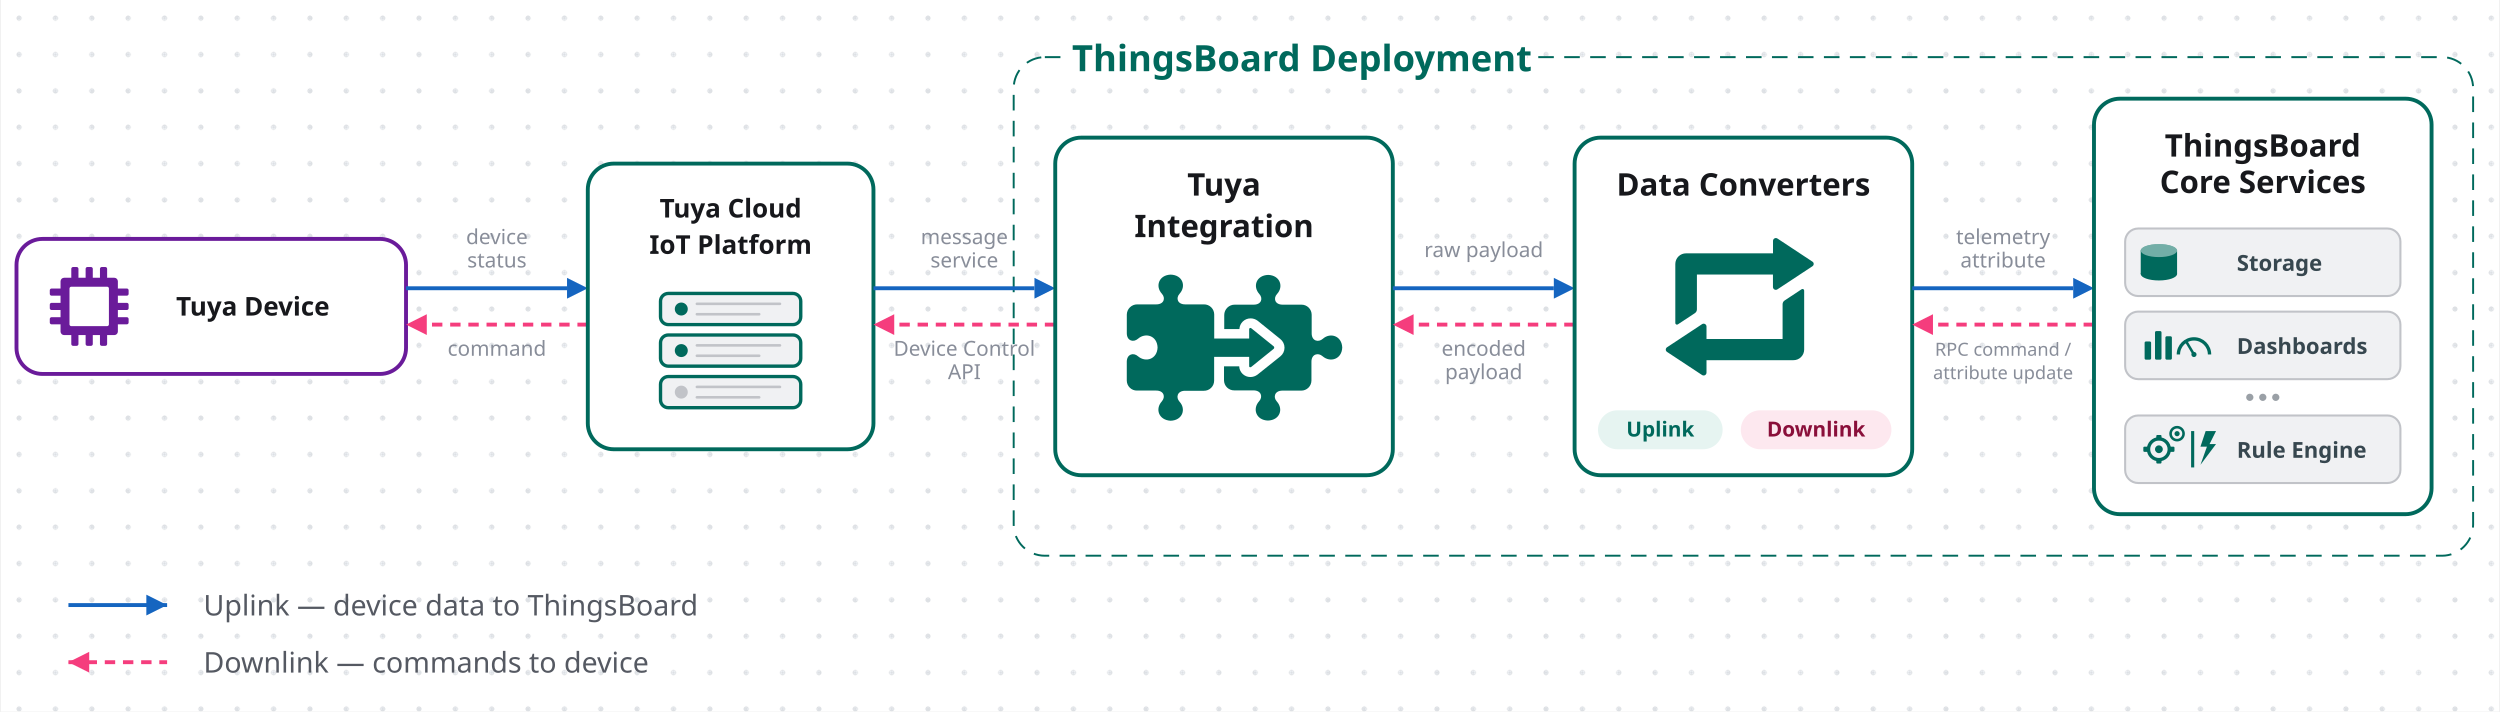
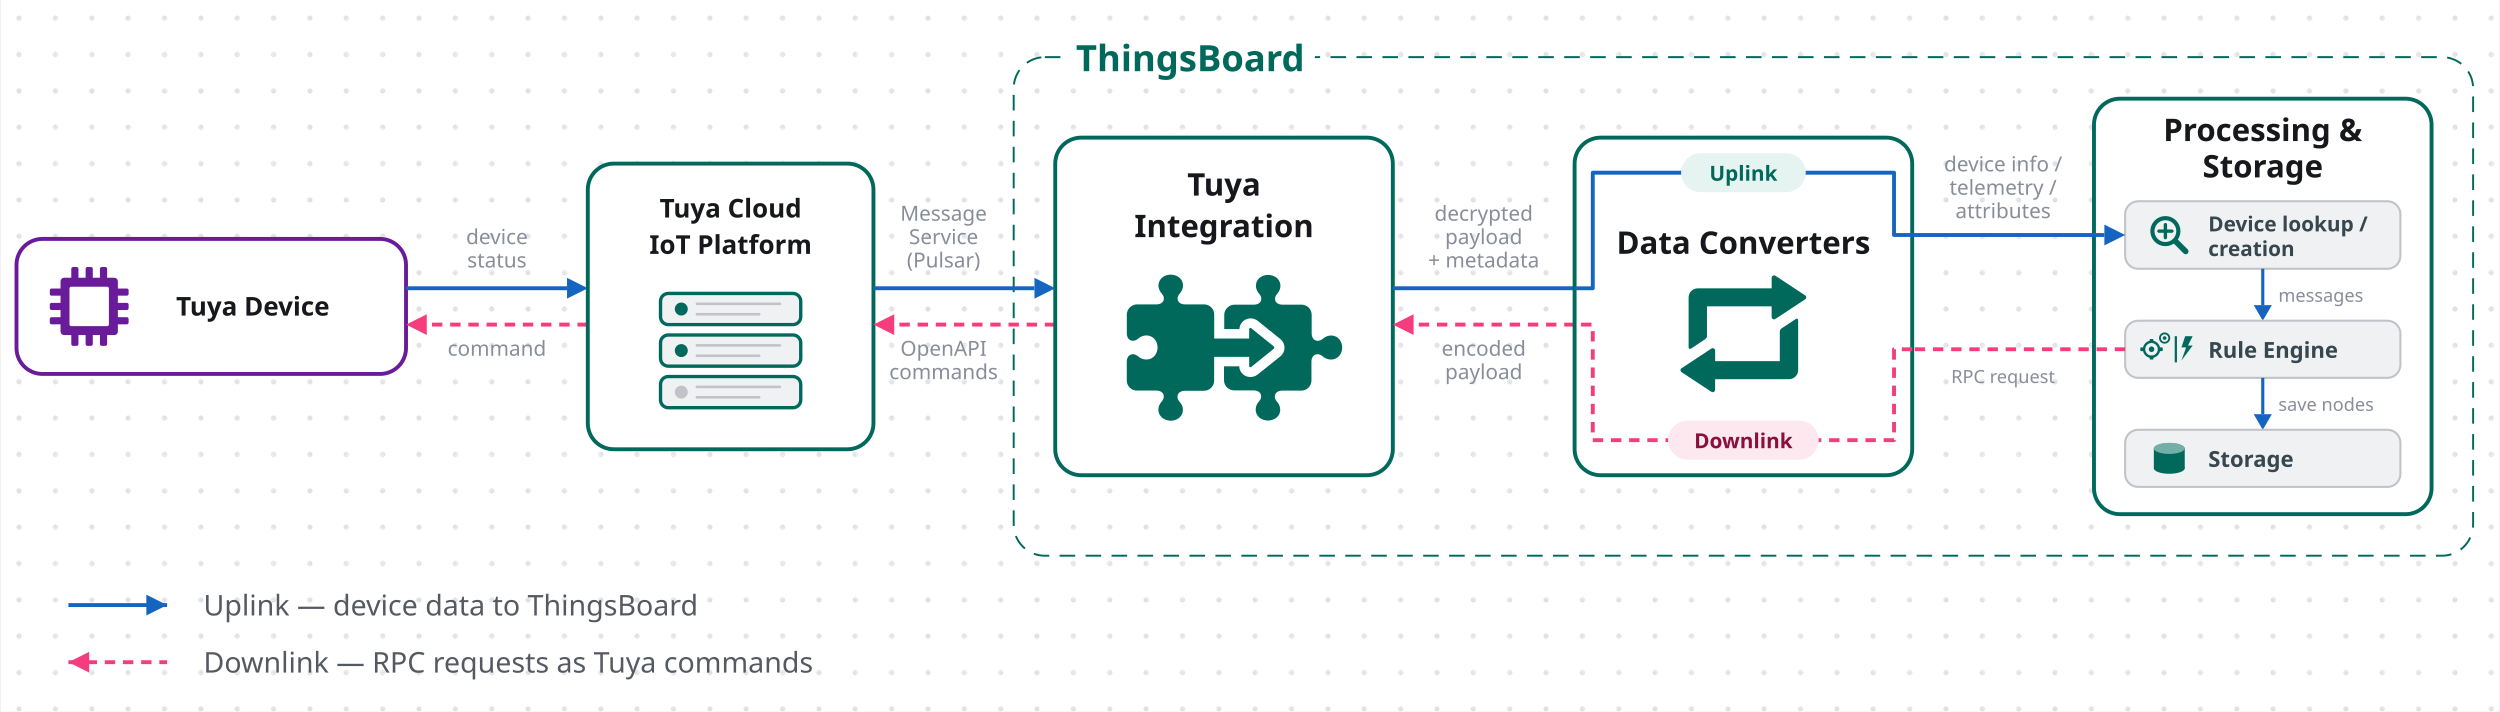
<svg xmlns="http://www.w3.org/2000/svg" width="1430" height="407" viewBox="0 0 962 274">
  <defs>
    <clipPath id="clip0">
      <path fill="#fff" d="M0 0h962v274H0z" />
    </clipPath>
    <pattern id="dots" width="14" height="14" x="0" y="0" patternUnits="userSpaceOnUse">
      <circle cx="7" cy="7" r="1" fill="#dde0e4" />
    </pattern>
  </defs>
  <g clip-path="url(#clip0)">
    <path fill="#fff" d="M0 0h962v274H0z" />
    <path fill="url(#dots)" d="M0 0h962v274H0z" />
    <g transform="translate(0 33)">
      <rect width="562" height="192" x="390" y="-11" fill="none" stroke="#00695c" stroke-dasharray="6,4" stroke-width=".75" rx="12" />
-       <path fill="#fff" d="M410-18h178v14H410z" />
-       <text x="501" y="-11" fill="#00695c" dominant-baseline="central" font-family="system-ui,sans-serif" font-size="14" font-weight="600" text-anchor="middle" textLength="174">ThingsBoard Deployment</text>
+       <path fill="#fff" d="M410-18h96v14h-96z" />
+       <text x="458" y="-11" fill="#00695c" dominant-baseline="central" font-family="system-ui,sans-serif" font-size="14" font-weight="600" text-anchor="middle" textLength="88">ThingsBoard</text>
      <rect width="150" height="52" x="6" y="59" fill="#fff" stroke="#6a1b9a" stroke-width="1.5" rx="10" />
      <g fill="#6a1b9a" transform="matrix(.69 0 0 .69 13.3 64.3)">
        <rect width="32" height="32" x="14" y="14" rx="2" />
        <rect width="22" height="22" x="19" y="19" fill="#fff" rx="1" />
        <rect width="4" height="7" x="20" y="8" rx="1" />
        <rect width="4" height="7" x="28" y="8" rx="1" />
        <rect width="4" height="7" x="36" y="8" rx="1" />
        <rect width="4" height="7" x="20" y="45" rx="1" />
        <rect width="4" height="7" x="28" y="45" rx="1" />
        <rect width="4" height="7" x="36" y="45" rx="1" />
        <rect width="7" height="4" x="8" y="20" rx="1" />
        <rect width="7" height="4" x="8" y="28" rx="1" />
        <rect width="7" height="4" x="8" y="36" rx="1" />
        <rect width="7" height="4" x="45" y="20" rx="1" />
        <rect width="7" height="4" x="45" y="28" rx="1" />
        <rect width="7" height="4" x="45" y="36" rx="1" />
      </g>
      <text x="97" y="85" fill="#17181c" dominant-baseline="middle" font-family="system-ui,sans-serif" font-size="10" font-weight="600" text-anchor="middle">Tuya Device</text>
      <path stroke="#1565c0" stroke-width="1.5" d="M156 78h62" />
      <path fill="#1565c0" d="m218 74 8 4-8 4z" />
      <text x="191" y="61" fill="#888d99" font-family="system-ui,sans-serif" font-size="8" text-anchor="middle">device</text>
      <text x="191" y="70" fill="#888d99" font-family="system-ui,sans-serif" font-size="8" text-anchor="middle">status</text>
      <path stroke="#f53d7d" stroke-dasharray="4,3" stroke-width="1.5" d="M226 92h-62" />
      <path fill="#f53d7d" d="m164 88-8 4 8 4z" />
      <text x="191" y="104" fill="#888d99" font-family="system-ui,sans-serif" font-size="8" text-anchor="middle">command</text>
      <rect width="110" height="110" x="226" y="30" fill="#fff" stroke="#00695c" stroke-width="1.5" rx="10" />
      <text x="281" y="43" fill="#17181c" dominant-baseline="hanging" font-family="system-ui,sans-serif" font-size="10" font-weight="600" text-anchor="middle">Tuya Cloud</text>
      <text x="281" y="57" fill="#17181c" dominant-baseline="hanging" font-family="system-ui,sans-serif" font-size="10" font-weight="600" text-anchor="middle">IoT Platform</text>
      <g fill="none" stroke="#00695c" stroke-linecap="round" stroke-width="1.3">
        <rect width="54" height="12" x="254" y="80" fill="#f0f1f3" rx="3" />
        <circle cx="262" cy="86" r="2.5" fill="#00695c" stroke="none" />
        <path stroke="#c1c3c8" stroke-width="1" d="M268 84h32m-32 4h24" />
        <rect width="54" height="12" x="254" y="96" fill="#f0f1f3" rx="3" />
        <circle cx="262" cy="102" r="2.5" fill="#00695c" stroke="none" />
        <path stroke="#c1c3c8" stroke-width="1" d="M268 100h32m-32 4h24" />
        <rect width="54" height="12" x="254" y="112" fill="#f0f1f3" rx="3" />
        <circle cx="262" cy="118" r="2.5" fill="#c1c3c8" stroke="none" />
        <path stroke="#c1c3c8" stroke-width="1" d="M268 116h32m-32 4h24" />
      </g>
      <path stroke="#1565c0" stroke-width="1.5" d="M336 78h62" />
      <path fill="#1565c0" d="m398 74 8 4-8 4z" />
-       <text x="371" y="61" fill="#888d99" font-family="system-ui,sans-serif" font-size="8" text-anchor="middle">message</text>
-       <text x="371" y="70" fill="#888d99" font-family="system-ui,sans-serif" font-size="8" text-anchor="middle">service</text>
+       <text x="363" y="52" fill="#888d99" font-family="system-ui,sans-serif" font-size="8" text-anchor="middle">Message</text>
+       <text x="363" y="61" fill="#888d99" font-family="system-ui,sans-serif" font-size="8" text-anchor="middle">Service</text>
+       <text x="363" y="70" fill="#888d99" font-family="system-ui,sans-serif" font-size="8" text-anchor="middle">(Pulsar)</text>
      <path stroke="#f53d7d" stroke-dasharray="4,3" stroke-width="1.5" d="M406 92h-62" />
      <path fill="#f53d7d" d="m344 88-8 4 8 4z" />
-       <text x="371" y="104" fill="#888d99" font-family="system-ui,sans-serif" font-size="8" text-anchor="middle">Device Control</text>
-       <text x="371" y="113" fill="#888d99" font-family="system-ui,sans-serif" font-size="8" text-anchor="middle">API</text>
+       <text x="363" y="104" fill="#888d99" font-family="system-ui,sans-serif" font-size="8" text-anchor="middle">OpenAPI</text>
+       <text x="363" y="113" fill="#888d99" font-family="system-ui,sans-serif" font-size="8" text-anchor="middle">commands</text>
      <rect width="130" height="130" x="406" y="20" fill="#fff" stroke="#00695c" stroke-width="1.5" rx="10" />
      <text x="471" y="33" fill="#17181c" dominant-baseline="hanging" font-family="system-ui,sans-serif" font-size="12" font-weight="600" text-anchor="middle">Tuya</text>
      <text x="471" y="49" fill="#17181c" dominant-baseline="hanging" font-family="system-ui,sans-serif" font-size="12" font-weight="600" text-anchor="middle">Integration</text>
      <g fill="#00695c">
        <path d="M437.48 117.4h7.39c3 0 3.7 2.45 2.14 4.21-2.58 2.87-1.2 7.16 3.43 7.41 4.64-.16 6.01-4.54 3.43-7.32-1.54-1.69-.86-4.22 2.14-4.22h7.22a3.9 3.9 0 0 0 3.96-3.88v-9.17h13.49v3.63c0 .33.42.5.78.25l8.68-7a.66.66 0 0 0 0-.93l-8.68-7c-.34-.25-.78 0-.78.34v3.63h-13.46v-9.26a3.9 3.9 0 0 0-3.95-3.88h-7.22c-3.01 0-3.7-2.45-2.14-4.13 2.58-2.87 1.2-7.17-3.44-7.33-4.63.16-6 4.54-3.43 7.33 1.55 1.68.87 4.13-2.14 4.13h-7.3a4 4 0 0 0-4.04 3.96v7.26c.08 2.87 2.58 3.53 4.3 2.02 2.92-2.54 7.38-1.19 7.55 3.36-.17 4.55-4.63 5.9-7.56 3.37-1.71-1.52-4.2-.85-4.3 2.01v7.33a3.87 3.87 0 0 0 3.93 3.88" />
        <path d="M474.95 117.33h7.4c3 0 3.7 2.53 2.13 4.22-2.58 2.86-1.2 7.24 3.43 7.4 4.64-.16 6.02-4.46 3.44-7.32-1.55-1.68-.87-4.21 2.14-4.21h7.22a3.9 3.9 0 0 0 3.95-3.88v-7.25c0-2.95 2.59-3.63 4.3-2.1 2.92 2.53 7.39 1.18 7.56-3.36-.17-4.55-4.64-5.9-7.47-3.37-1.72 1.52-4.3.85-4.3-2.1V88.2a3.9 3.9 0 0 0-3.96-3.88h-7.22c-3 0-3.7-2.45-2.14-4.13 2.58-2.78 1.2-7.16-3.43-7.33-4.64.17-6.01 4.47-3.43 7.33 1.54 1.68.86 4.13-2.14 4.13h-7.3a4 4 0 0 0-4.05 3.97v5.44h5.84a4.3 4.3 0 0 1 4.3-4.13 4.5 4.5 0 0 1 2.75.93l8.68 7a4.27 4.27 0 0 1 0 6.73l-8.76 7c-.78.58-1.72.93-2.75.93a4.3 4.3 0 0 1-4.3-4.13h-5.85v5.4a3.9 3.9 0 0 0 3.96 3.87" />
      </g>
-       <path stroke="#1565c0" stroke-width="1.5" d="M536 78h62" />
-       <path fill="#1565c0" d="m598 74 8 4-8 4z" />
-       <text x="571" y="66" fill="#888d99" font-family="system-ui,sans-serif" font-size="8" text-anchor="middle">raw payload</text>
+       <path stroke="#1565c0" stroke-width="1.5" d="M536 78h70" />
+       <text x="571" y="52" fill="#888d99" font-family="system-ui,sans-serif" font-size="8" text-anchor="middle">decrypted</text>
+       <text x="571" y="61" fill="#888d99" font-family="system-ui,sans-serif" font-size="8" text-anchor="middle">payload</text>
+       <text x="571" y="70" fill="#888d99" font-family="system-ui,sans-serif" font-size="8" text-anchor="middle">+ metadata</text>
      <path stroke="#f53d7d" stroke-dasharray="4,3" stroke-width="1.5" d="M606 92h-62" />
      <path fill="#f53d7d" d="m544 88-8 4 8 4z" />
      <text x="571" y="104" fill="#888d99" font-family="system-ui,sans-serif" font-size="8" text-anchor="middle">encoded</text>
      <text x="571" y="113" fill="#888d99" font-family="system-ui,sans-serif" font-size="8" text-anchor="middle">payload</text>
      <rect width="130" height="130" x="606" y="20" fill="#fff" stroke="#00695c" stroke-width="1.5" rx="10" />
-       <text x="671" y="33" fill="#17181c" dominant-baseline="hanging" font-family="system-ui,sans-serif" font-size="12" font-weight="600" text-anchor="middle">Data Converters</text>
-       <g fill="#00695c">
-         <path d="m697.58 67.75-13.46-8.89a1.1 1.1 0 0 0-1.72.9v4.8h-33.46a4.1 4.1 0 0 0-4.16 4.08V91.4c0 .49.57.79.98.51l6.54-4.31c.5-.32.8-.88.8-1.48v-13.4h29.28v4.8c0 .88.98 1.4 1.72.9l13.46-8.88c.68-.43.68-1.37.02-1.8m-4.16 10.64-6.53 4.32c-.5.32-.8.87-.8 1.47v13.37h-29.3v-4.8a1.1 1.1 0 0 0-1.73-.9l-13.46 8.88a1.07 1.07 0 0 0 0 1.8l13.46 8.88a1.1 1.1 0 0 0 1.73-.9v-4.8h33.43a4.1 4.1 0 0 0 4.18-4.08V78.89a.62.62 0 0 0-.98-.5" />
+       <path fill="none" stroke="#1565c0" stroke-linejoin="round" stroke-width="1.5" d="M606 78h7V33.5h116v24h7" />
+       <path fill="none" stroke="#f53d7d" stroke-dasharray="4,3" stroke-linejoin="round" stroke-width="1.5" d="M736 101.5h-7v35H613V92h-7" />
+       <rect width="48" height="15" x="647" y="26" fill="#e6f4f1" rx="7.5" />
+       <text x="671" y="33.5" fill="#00695c" dominant-baseline="central" font-family="system-ui,sans-serif" font-size="8" font-weight="700" text-anchor="middle">Uplink</text>
+       <text x="671" y="60.5" fill="#17181c" dominant-baseline="middle" font-family="system-ui,sans-serif" font-size="12" font-weight="600" text-anchor="middle">Data Converters</text>
+       <g>
+         <g fill="#00695c">
+           <path d="m694.78 80.75-11.44-7.55a.94.94 0 0 0-1.46.76v4.08h-28.44a3.5 3.5 0 0 0-3.54 3.47v19.35c0 .41.49.67.84.43l5.55-3.67c.43-.27.68-.74.68-1.25v-11.4h24.9v4.09a.93.93 0 0 0 1.45.76l11.45-7.55a.9.9 0 0 0 .01-1.53m-3.53 9.05-5.55 3.67c-.43.27-.68.74-.68 1.25v11.36h-24.9V102a.94.94 0 0 0-1.48-.76l-11.44 7.55a.9.9 0 0 0 0 1.53l11.44 7.54a.94.94 0 0 0 1.47-.76v-4.08h28.42a3.5 3.5 0 0 0 3.55-3.47V90.22a.53.53 0 0 0-.83-.42" />
+         </g>
      </g>
-       <rect width="48" height="15" x="615" y="125" fill="#e6f4f1" rx="7.5" />
-       <text x="639" y="132" fill="#00695c" dominant-baseline="central" font-family="system-ui,sans-serif" font-size="8" font-weight="700" text-anchor="middle">Uplink</text>
-       <rect width="58" height="15" x="670" y="125" fill="#fde8ef" rx="7.5" />
-       <text x="699" y="132" fill="#8a0f3a" dominant-baseline="central" font-family="system-ui,sans-serif" font-size="8" font-weight="700" text-anchor="middle">Downlink</text>
-       <path stroke="#1565c0" stroke-width="1.5" d="M736 78h62" />
-       <path fill="#1565c0" d="m798 74 8 4-8 4z" />
-       <text x="771" y="61" fill="#888d99" font-family="system-ui,sans-serif" font-size="8" text-anchor="middle">telemetry</text>
-       <text x="771" y="70" fill="#888d99" font-family="system-ui,sans-serif" font-size="8" text-anchor="middle">attribute</text>
-       <path stroke="#f53d7d" stroke-dasharray="4,3" stroke-width="1.5" d="M806 92h-62" />
-       <path fill="#f53d7d" d="m744 88-8 4 8 4z" />
-       <text x="771" y="104" fill="#888d99" font-family="system-ui,sans-serif" font-size="7" text-anchor="middle">RPC command /</text>
-       <text x="771" y="113" fill="#888d99" font-family="system-ui,sans-serif" font-size="7" text-anchor="middle">attribute update</text>
+       <rect width="58" height="15" x="642" y="129" fill="#fde8ef" rx="7.5" />
+       <text x="671" y="136.5" fill="#8a0f3a" dominant-baseline="central" font-family="system-ui,sans-serif" font-size="8" font-weight="700" text-anchor="middle">Downlink</text>
+       <text x="771" y="33" fill="#888d99" font-family="system-ui,sans-serif" font-size="8" text-anchor="middle">device info /</text>
+       <text x="771" y="42" fill="#888d99" font-family="system-ui,sans-serif" font-size="8" text-anchor="middle">telemetry /</text>
+       <text x="771" y="51" fill="#888d99" font-family="system-ui,sans-serif" font-size="8" text-anchor="middle">attributes</text>
+       <text x="771" y="114.5" fill="#888d99" font-family="system-ui,sans-serif" font-size="7" text-anchor="middle">RPC request</text>
      <rect width="130" height="160" x="806" y="5" fill="#fff" stroke="#00695c" stroke-width="1.5" rx="10" />
-       <text x="871" y="18" fill="#17181c" dominant-baseline="hanging" font-family="system-ui,sans-serif" font-size="12" font-weight="600" text-anchor="middle">ThingsBoard</text>
-       <text x="871" y="32" fill="#17181c" dominant-baseline="hanging" font-family="system-ui,sans-serif" font-size="12" font-weight="600" text-anchor="middle">Core Services</text>
-       <g transform="translate(117 5)">
-         <rect width="106" height="26" x="701" y="50" fill="#f0f1f3" stroke="#c1c3c8" stroke-width=".8" rx="5" />
-         <g fill="#00695c" transform="translate(45 -6.5)">
-           <ellipse cx="669" cy="65" rx="7" ry="2.5" />
-           <path d="M662 65h14v9h-14z" />
-           <ellipse cx="669" cy="74" rx="7" ry="2.5" />
-           <ellipse cx="669" cy="65" fill="#e6f4f1" opacity=".5" rx="7" ry="2.5" />
-         </g>
-         <text x="744" y="63" fill="#37474f" dominant-baseline="central" font-family="system-ui,sans-serif" font-size="8.5" font-weight="600">Storage</text>
-         <rect width="106" height="26" x="701" y="82" fill="#f0f1f3" stroke="#c1c3c8" stroke-width=".8" rx="5" />
-         <g fill="#00695c" transform="translate(47.5 -5.5)">
-           <rect width="2.5" height="7" x="661" y="99" rx=".5" />
-           <rect width="2.5" height="11" x="665" y="95" rx=".5" />
-           <rect width="2.5" height="9" x="669" y="97" rx=".5" />
-           <path fill="none" stroke="#00695c" stroke-width="1.3" d="M674 104a6 6 0 0 1 12 0" />
-           <path stroke="#00695c" stroke-linecap="round" d="m680 104-3-5" />
-           <circle cx="680" cy="104" r="1" />
-         </g>
-         <text x="744" y="95" fill="#37474f" dominant-baseline="central" font-family="system-ui,sans-serif" font-size="8.5" font-weight="600">Dashboards</text>
-         <circle cx="749" cy="115" r="1.4" fill="#9aa0a6" />
-         <circle cx="754" cy="115" r="1.4" fill="#9aa0a6" />
-         <circle cx="759" cy="115" r="1.4" fill="#9aa0a6" />
-         <rect width="106" height="26" x="701" y="122" fill="#f0f1f3" stroke="#c1c3c8" stroke-width=".8" rx="5" />
-         <g fill="#00695c" transform="translate(49)">
+       <text x="871" y="12" fill="#17181c" dominant-baseline="hanging" font-family="system-ui,sans-serif" font-size="12" font-weight="600" text-anchor="middle">Processing &amp;</text>
+       <text x="871" y="26" fill="#17181c" dominant-baseline="hanging" font-family="system-ui,sans-serif" font-size="12" font-weight="600" text-anchor="middle">Storage</text>
+       <rect width="106" height="26" x="818" y="44.5" fill="#f0f1f3" stroke="#c1c3c8" stroke-width=".8" rx="5" />
+       <g fill="none" stroke="#00695c" stroke-linecap="round">
+         <circle cx="833.5" cy="56" r="5" stroke-width="1.6" />
+         <path stroke-width="2.2" d="m837.3 59.8 4 4" />
+         <path stroke-width="1.3" d="M831 56h5m-2.5-2.5v5" />
+       </g>
+       <text x="850" y="53" fill="#37474f" dominant-baseline="central" font-family="system-ui,sans-serif" font-size="8" font-weight="600">Device lookup /</text>
+       <text x="850" y="62.5" fill="#37474f" dominant-baseline="central" font-family="system-ui,sans-serif" font-size="8" font-weight="600">creation</text>
+       <path stroke="#1565c0" stroke-width="1.2" d="M871 70.5v14" />
+       <path fill="#1565c0" d="m867.5 84.5 3.5 6 3.5-6z" />
+       <text x="877" y="80.5" fill="#888d99" dominant-baseline="central" font-family="system-ui,sans-serif" font-size="7">messages</text>
+       <rect width="106" height="22" x="818" y="90.5" fill="#f0f1f3" stroke="#c1c3c8" stroke-width=".8" rx="5" />
+       <g>
+         <g fill="#00695c" transform="matrix(.72 0 0 .72 349.36 4.3)">
          <circle cx="665" cy="135" r="4" fill="none" stroke="#00695c" stroke-width="1.3" />
          <circle cx="665" cy="135" r="1.5" />
          <rect width="2" height="2" x="664" y="129.5" rx=".4" />
          <rect width="2" height="2" x="664" y="138.5" rx=".4" />
          <rect width="2" height="2" x="659" y="134" rx=".4" />
          <rect width="2" height="2" x="669" y="134" rx=".4" />
          <circle cx="672" cy="129" r="2.5" fill="none" stroke="#00695c" />
          <circle cx="672" cy="129" r="1" />
          <path stroke="#00695c" stroke-width="1.2" d="M678 128v14" />
          <path d="m683 128-2 6h2.5l-2.5 7 6-8h-2.5l2.5-5z" />
        </g>
-         <text x="744" y="135" fill="#37474f" dominant-baseline="central" font-family="system-ui,sans-serif" font-size="8.5" font-weight="600">Rule Engine</text>
      </g>
+       <text x="850" y="101.5" fill="#37474f" dominant-baseline="central" font-family="system-ui,sans-serif" font-size="8.5" font-weight="600">Rule Engine</text>
+       <path stroke="#1565c0" stroke-width="1.2" d="M871 112.5v14" />
+       <path fill="#1565c0" d="m867.5 126.5 3.5 6 3.5-6z" />
+       <text x="877" y="122.5" fill="#888d99" dominant-baseline="central" font-family="system-ui,sans-serif" font-size="7">save nodes</text>
+       <rect width="106" height="22" x="818" y="132.5" fill="#f0f1f3" stroke="#c1c3c8" stroke-width=".8" rx="5" />
+       <g>
+         <g fill="#00695c" transform="matrix(.85 0 0 .85 266.35 84.42)">
+           <ellipse cx="669" cy="65" rx="7" ry="2.5" />
+           <path d="M662 65h14v9h-14z" />
+           <ellipse cx="669" cy="74" rx="7" ry="2.5" />
+           <ellipse cx="669" cy="65" fill="#e6f4f1" opacity=".5" rx="7" ry="2.5" />
+         </g>
+       </g>
+       <text x="850" y="143.5" fill="#37474f" dominant-baseline="central" font-family="system-ui,sans-serif" font-size="8.5" font-weight="600">Storage</text>
+       <path fill="none" stroke="#f53d7d" stroke-dasharray="4,3" stroke-linejoin="round" stroke-width="1.5" d="M818 101.5h-82" />
+       <path stroke="#1565c0" stroke-width="1.5" d="M736 57.5h74" />
+       <path fill="#1565c0" d="m810 53.5 8 4-8 4z" />
      <path stroke="#1565c0" stroke-width="1.5" d="M26 200h38" />
      <path fill="#1565c0" d="m56 196 8 4-8 4z" />
      <text x="78" y="204" fill="#555962" font-family="system-ui,sans-serif" font-size="11">Uplink — device data to ThingsBoard</text>
      <path stroke="#f53d7d" stroke-dasharray="4,3" stroke-width="1.5" d="M26 222h38" />
      <path fill="#f53d7d" d="m34 218-8 4 8 4z" />
-       <text x="78" y="226" fill="#555962" font-family="system-ui,sans-serif" font-size="11">Downlink — commands to device</text>
+       <text x="78" y="226" fill="#555962" font-family="system-ui,sans-serif" font-size="11">Downlink — RPC requests as Tuya commands</text>
    </g>
  </g>
</svg>
